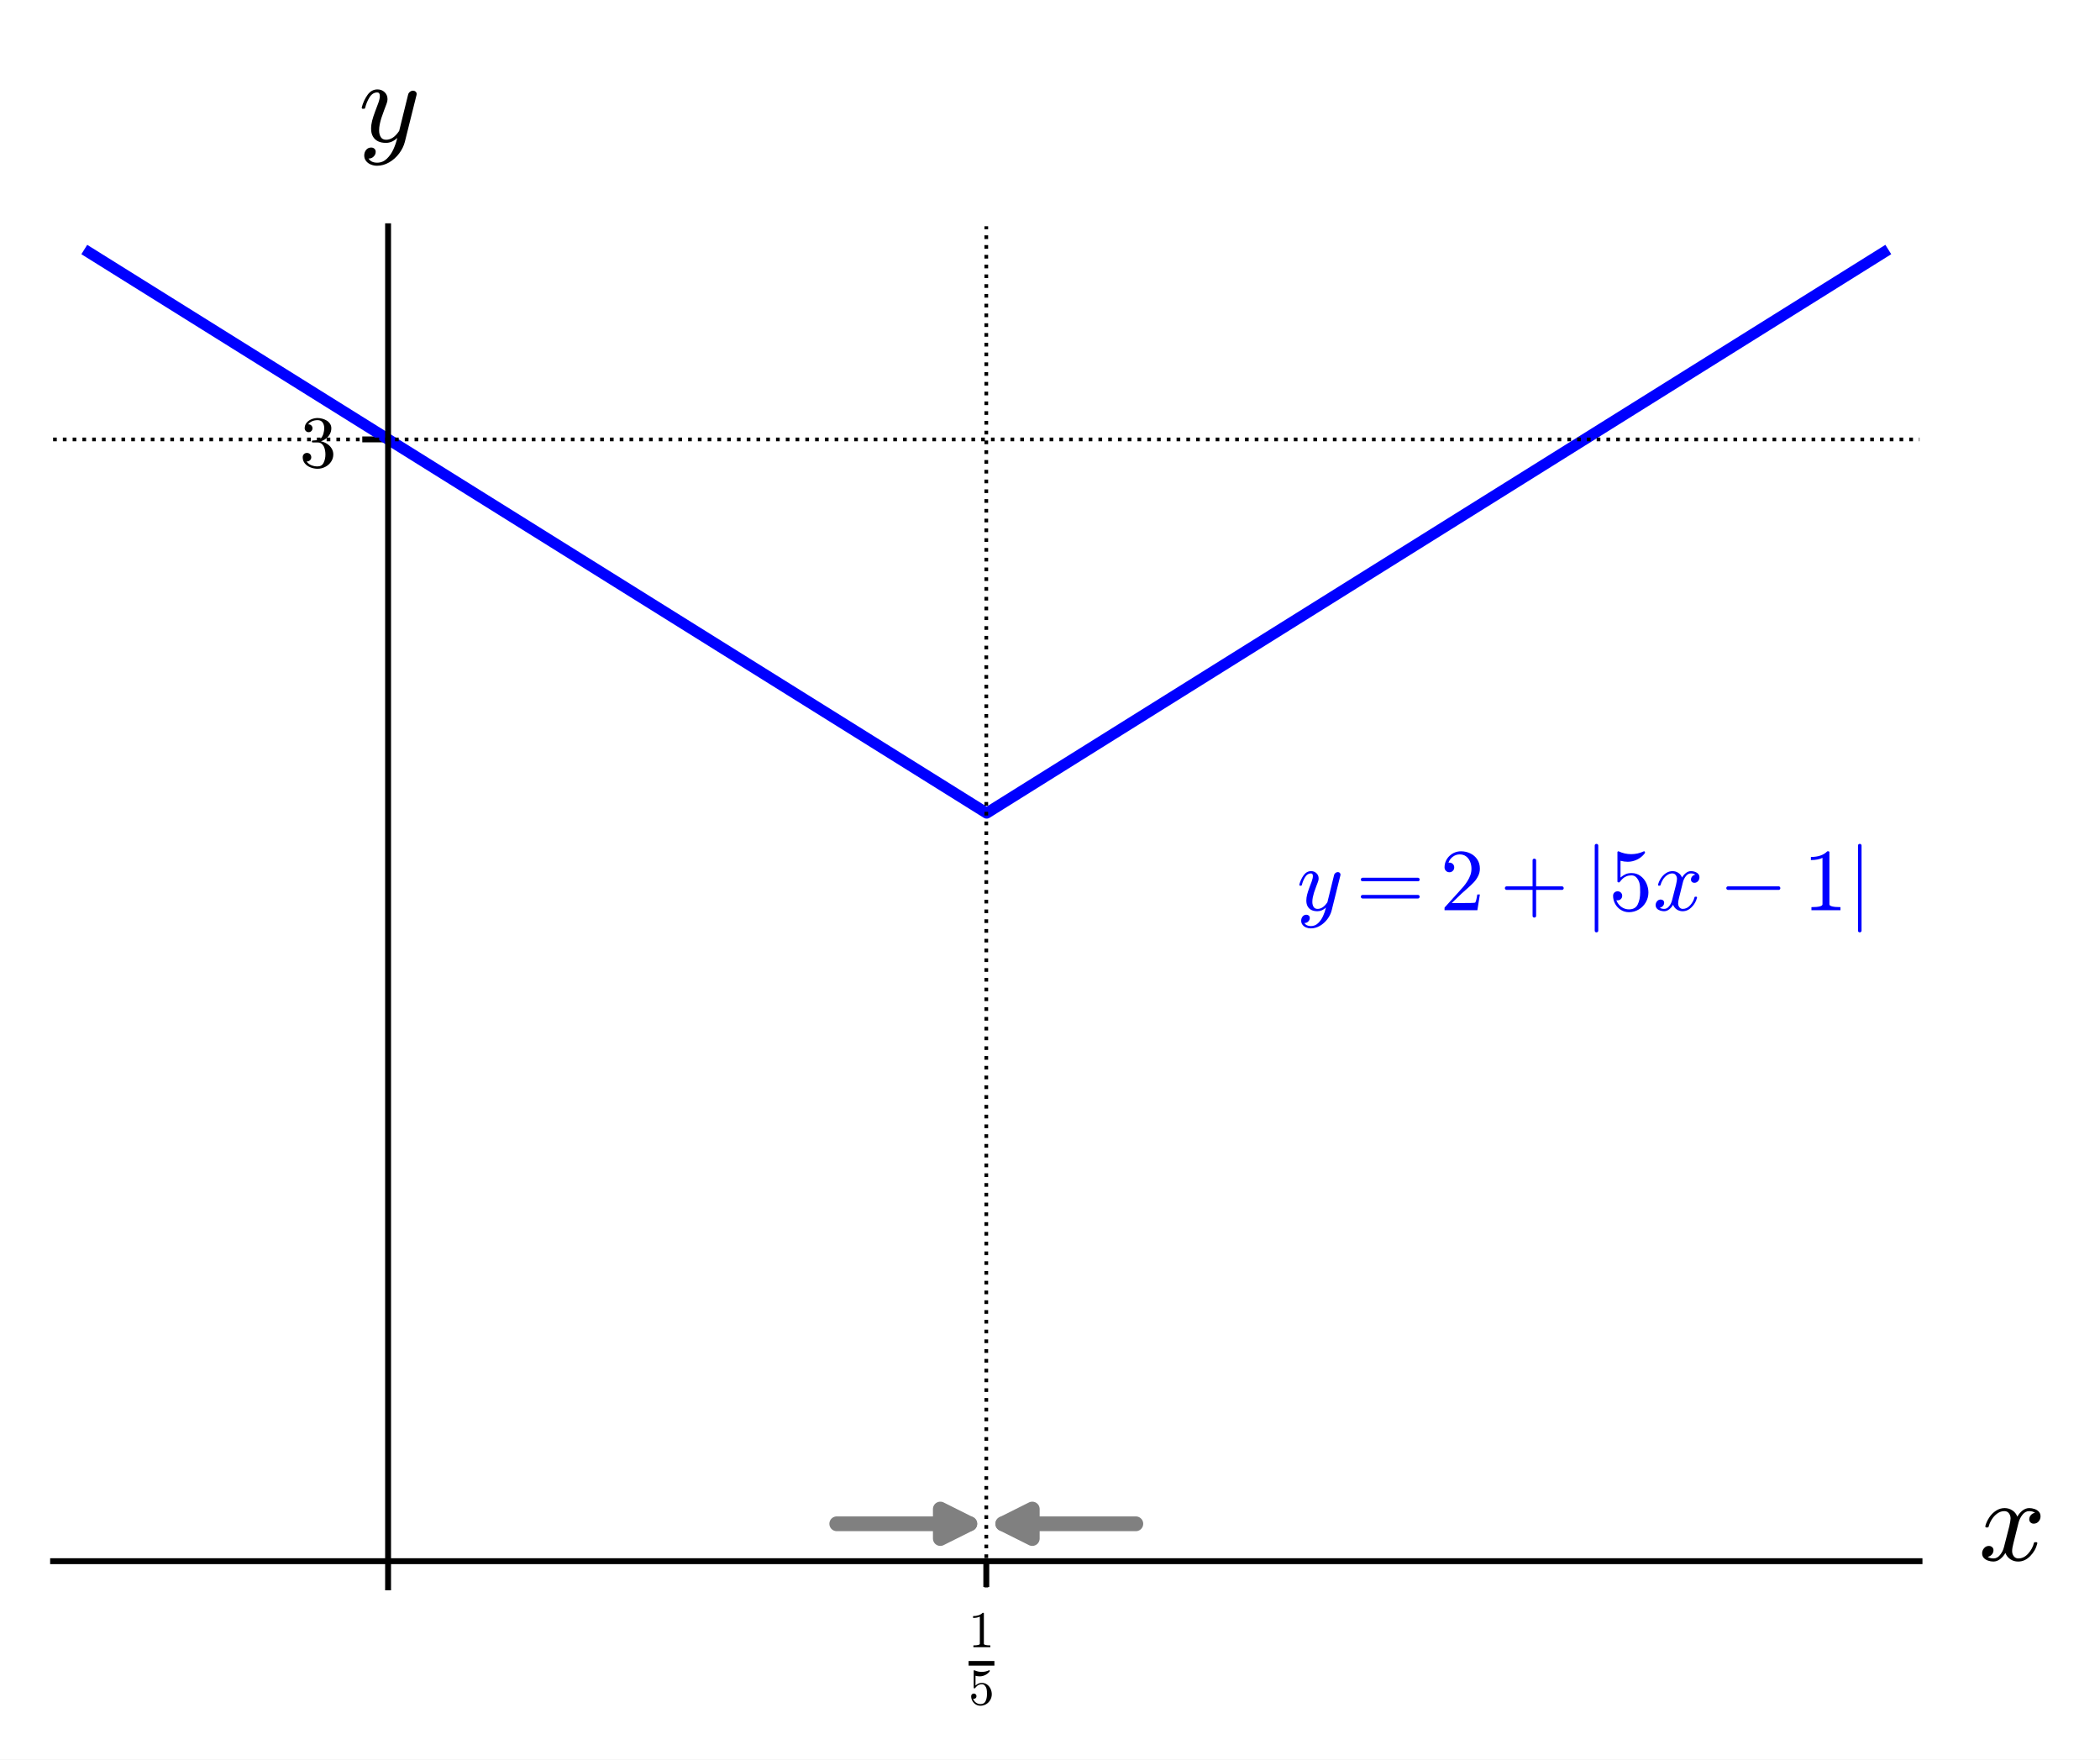
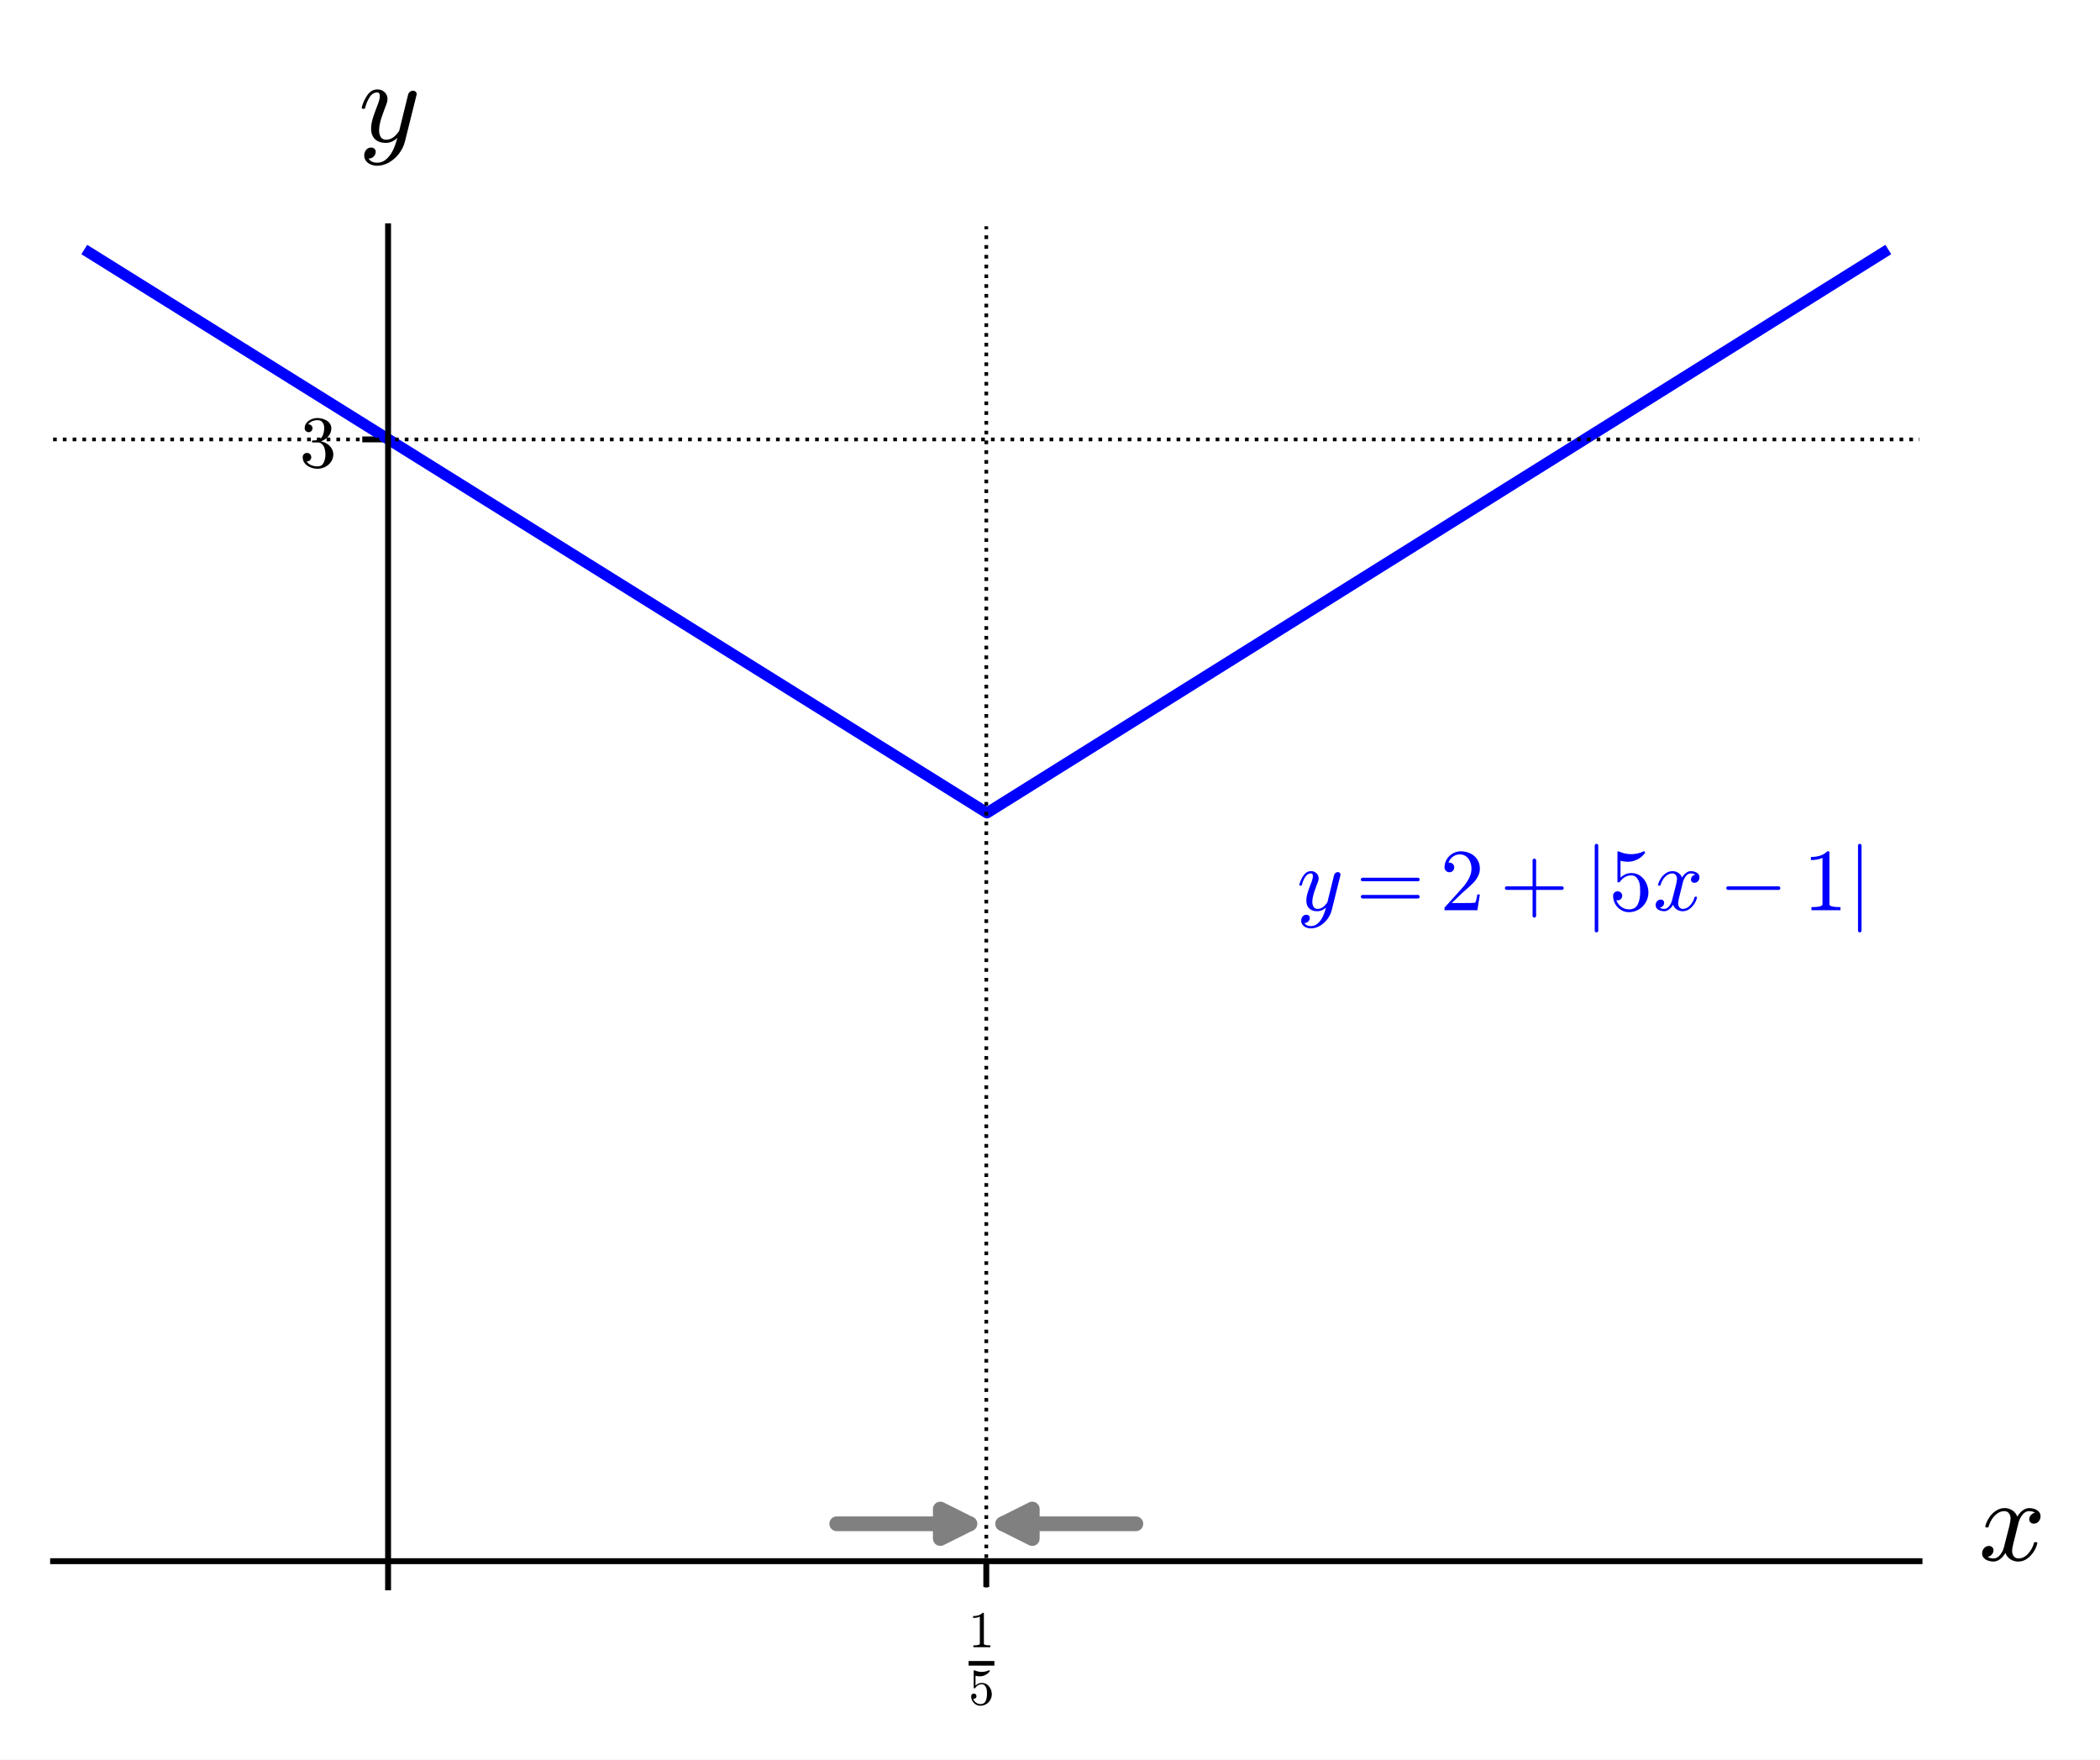
<svg xmlns="http://www.w3.org/2000/svg" xmlns:xlink="http://www.w3.org/1999/xlink" height="238.613pt" version="1.1" viewBox="0 0 284.815 238.613" width="284.815pt">
  <defs>
    <style type="text/css">*{stroke-linecap:butt;stroke-linejoin:round;}</style>
  </defs>
  <g id="figure_1">
    <g id="patch_1">
      <path d="M 0 238.613  L 284.815 238.613  L 284.815 0  L 0 0  z " style="fill:#ffffff;" />
    </g>
    <g id="axes_1">
      <g id="patch_2">
        <path d="M 7.2 215.263  L 260.335 215.263  L 260.335 30.685  L 7.2 30.685  z " style="fill:#ffffff;" />
      </g>
      <g id="matplotlib.axis_1">
        <g id="xtick_1">
          <g id="line2d_1">
            <defs>
-               <path d="M 0 0  L 0 3.5  " id="meca3b4b03f" style="stroke:#000000;stroke-width:0.8;" />
+               <path d="M 0 0  L 0 3.5  " id="m67ea853ed1" style="stroke:#000000;stroke-width:0.8;" />
            </defs>
            <g>
-               <use style="stroke:#000000;stroke-width:0.8;" x="133.768" xlink:href="#meca3b4b03f" y="211.713" />
+               <use style="stroke:#000000;stroke-width:0.8;" x="133.768" xlink:href="#m67ea853ed1" y="211.713" />
            </g>
          </g>
          <g id="text_1">
            <g transform="translate(131.3675 227.213)scale(0.1 -0.1)">
              <defs>
                <path d="M 9.281 0  L 9.281 3.516  Q 21.781 3.516 21.781 6.688  L 21.781 59.188  Q 16.609 56.688 8.688 56.688  L 8.688 60.203  Q 20.953 60.203 27.203 66.609  L 28.609 66.609  Q 28.953 66.609 29.266 66.328  Q 29.594 66.062 29.594 65.719  L 29.594 6.688  Q 29.594 3.516 42.094 3.516  L 42.094 0  z " id="Cmr10-49" />
                <path d="M 8.688 11.375  Q 9.719 8.453 11.844 6.047  Q 13.969 3.656 16.875 2.312  Q 19.781 0.984 22.906 0.984  Q 30.125 0.984 32.859 6.594  Q 35.594 12.203 35.594 20.219  Q 35.594 23.688 35.469 26.047  Q 35.359 28.422 34.812 30.609  Q 33.891 34.125 31.562 36.766  Q 29.25 39.406 25.875 39.406  Q 22.516 39.406 20.094 38.375  Q 17.672 37.359 16.156 35.984  Q 14.656 34.625 13.484 33.109  Q 12.312 31.594 12.016 31.5  L 10.891 31.5  Q 10.641 31.5 10.266 31.812  Q 9.906 32.125 9.906 32.422  L 9.906 65.828  Q 9.906 66.062 10.219 66.328  Q 10.547 66.609 10.891 66.609  L 11.188 66.609  Q 17.922 63.375 25.484 63.375  Q 32.906 63.375 39.797 66.609  L 40.094 66.609  Q 40.438 66.609 40.719 66.359  Q 41.016 66.109 41.016 65.828  L 41.016 64.891  Q 41.016 64.406 40.828 64.406  Q 37.406 59.859 32.25 57.312  Q 27.094 54.781 21.578 54.781  Q 17.578 54.781 13.375 55.906  L 13.375 37.016  Q 16.703 39.703 19.312 40.844  Q 21.922 42 25.984 42  Q 31.5 42 35.859 38.812  Q 40.234 35.641 42.578 30.531  Q 44.922 25.438 44.922 20.125  Q 44.922 14.109 41.969 8.984  Q 39.016 3.859 33.938 0.828  Q 28.859 -2.203 22.906 -2.203  Q 17.969 -2.203 13.844 0.328  Q 9.719 2.875 7.344 7.172  Q 4.984 11.469 4.984 16.312  Q 4.984 18.562 6.438 19.969  Q 7.906 21.391 10.109 21.391  Q 12.312 21.391 13.797 19.938  Q 15.281 18.5 15.281 16.312  Q 15.281 14.156 13.797 12.672  Q 12.312 11.188 10.109 11.188  Q 9.766 11.188 9.328 11.25  Q 8.891 11.328 8.688 11.375  z " id="Cmr10-53" />
              </defs>
              <use transform="translate(0 38.37344)scale(0.7)" xlink:href="#Cmr10-49" />
              <use transform="translate(0 -39.50312)scale(0.7)" xlink:href="#Cmr10-53" />
              <path d="M 0 13.373  L 0 19.623  L 35 19.623  L 35 13.373  L 0 13.373  z " />
            </g>
          </g>
        </g>
        <g id="text_2">
          <g transform="translate(268.335 211.713)scale(0.16 -0.16)">
            <defs>
              <path d="M 7.812 2.875  Q 9.578 1.516 12.797 1.516  Q 15.922 1.516 18.312 4.516  Q 20.703 7.516 21.578 11.078  L 26.125 28.812  Q 27.203 33.641 27.203 35.406  Q 27.203 37.891 25.812 39.75  Q 24.422 41.609 21.922 41.609  Q 18.75 41.609 15.969 39.625  Q 13.188 37.641 11.281 34.594  Q 9.375 31.547 8.594 28.422  Q 8.406 27.781 7.812 27.781  L 6.594 27.781  Q 5.812 27.781 5.812 28.719  L 5.812 29  Q 6.781 32.719 9.125 36.25  Q 11.469 39.797 14.859 41.984  Q 18.266 44.188 22.125 44.188  Q 25.781 44.188 28.734 42.234  Q 31.688 40.281 32.906 36.922  Q 34.625 39.984 37.281 42.078  Q 39.938 44.188 43.109 44.188  Q 45.266 44.188 47.5 43.422  Q 49.75 42.672 51.172 41.109  Q 52.594 39.547 52.594 37.203  Q 52.594 34.672 50.953 32.828  Q 49.312 31 46.781 31  Q 45.172 31 44.094 32.031  Q 43.016 33.062 43.016 34.625  Q 43.016 36.719 44.453 38.297  Q 45.906 39.891 47.906 40.188  Q 46.094 41.609 42.922 41.609  Q 39.703 41.609 37.328 38.625  Q 34.969 35.641 33.984 31.984  L 29.594 14.312  Q 28.516 10.297 28.516 7.719  Q 28.516 5.172 29.953 3.344  Q 31.391 1.516 33.797 1.516  Q 38.484 1.516 42.156 5.641  Q 45.844 9.766 47.016 14.703  Q 47.219 15.281 47.797 15.281  L 49.031 15.281  Q 49.422 15.281 49.656 15.016  Q 49.906 14.75 49.906 14.406  Q 49.906 14.312 49.812 14.109  Q 48.391 8.156 43.844 3.516  Q 39.312 -1.125 33.594 -1.125  Q 29.938 -1.125 26.984 0.844  Q 24.031 2.828 22.797 6.203  Q 21.234 3.266 18.469 1.062  Q 15.719 -1.125 12.594 -1.125  Q 10.453 -1.125 8.172 -0.359  Q 5.906 0.391 4.484 1.953  Q 3.078 3.516 3.078 5.906  Q 3.078 8.25 4.703 10.172  Q 6.344 12.109 8.797 12.109  Q 10.453 12.109 11.578 11.109  Q 12.703 10.109 12.703 8.5  Q 12.703 6.391 11.297 4.828  Q 9.906 3.266 7.812 2.875  z " id="Cmmi10-120" />
            </defs>
            <use transform="translate(0 0.8125)" xlink:href="#Cmmi10-120" />
          </g>
        </g>
      </g>
      <g id="matplotlib.axis_2">
        <g id="ytick_1">
          <g id="line2d_2">
            <defs>
-               <path d="M 0 0  L -3.5 0  " id="m64f6ea2f24" style="stroke:#000000;stroke-width:0.8;" />
+               <path d="M 0 0  L -3.5 0  " id="m4045b47a96" style="stroke:#000000;stroke-width:0.8;" />
            </defs>
            <g>
-               <use style="stroke:#000000;stroke-width:0.8;" x="52.634" xlink:href="#m64f6ea2f24" y="59.589" />
+               <use style="stroke:#000000;stroke-width:0.8;" x="52.634" xlink:href="#m4045b47a96" y="59.589" />
            </g>
          </g>
          <g id="text_3">
            <g transform="translate(40.63449 63.38786)scale(0.1 -0.1)">
              <defs>
                <path d="M 9.516 7.719  Q 11.859 4.297 15.812 2.641  Q 19.781 0.984 24.312 0.984  Q 30.125 0.984 32.562 5.938  Q 35.016 10.891 35.016 17.188  Q 35.016 20.016 34.5 22.844  Q 33.984 25.688 32.766 28.125  Q 31.547 30.562 29.422 32.031  Q 27.297 33.5 24.219 33.5  L 17.578 33.5  Q 16.703 33.5 16.703 34.422  L 16.703 35.297  Q 16.703 36.078 17.578 36.078  L 23.094 36.531  Q 26.609 36.531 28.922 39.156  Q 31.25 41.797 32.328 45.578  Q 33.406 49.359 33.406 52.781  Q 33.406 57.562 31.156 60.641  Q 28.906 63.719 24.312 63.719  Q 20.516 63.719 17.047 62.281  Q 13.578 60.844 11.531 57.906  Q 11.719 57.953 11.859 57.984  Q 12.016 58.016 12.203 58.016  Q 14.453 58.016 15.969 56.453  Q 17.484 54.891 17.484 52.688  Q 17.484 50.531 15.969 48.969  Q 14.453 47.406 12.203 47.406  Q 10.016 47.406 8.453 48.969  Q 6.891 50.531 6.891 52.688  Q 6.891 56.984 9.469 60.156  Q 12.062 63.328 16.141 64.969  Q 20.219 66.609 24.312 66.609  Q 27.344 66.609 30.703 65.703  Q 34.078 64.797 36.812 63.109  Q 39.547 61.422 41.281 58.781  Q 43.016 56.156 43.016 52.781  Q 43.016 48.578 41.141 45.016  Q 39.266 41.453 35.984 38.859  Q 32.719 36.281 28.812 35.016  Q 33.156 34.188 37.062 31.734  Q 40.969 29.297 43.328 25.484  Q 45.703 21.688 45.703 17.281  Q 45.703 11.766 42.672 7.297  Q 39.656 2.828 34.719 0.312  Q 29.781 -2.203 24.312 -2.203  Q 19.625 -2.203 14.906 -0.406  Q 10.203 1.375 7.203 4.938  Q 4.203 8.5 4.203 13.484  Q 4.203 15.969 5.859 17.625  Q 7.516 19.281 10.016 19.281  Q 11.625 19.281 12.969 18.531  Q 14.312 17.781 15.062 16.406  Q 15.828 15.047 15.828 13.484  Q 15.828 11.031 14.109 9.375  Q 12.406 7.719 10.016 7.719  z " id="Cmr10-51" />
              </defs>
              <use transform="translate(0 0.390625)" xlink:href="#Cmr10-51" />
            </g>
          </g>
        </g>
        <g id="text_4">
          <g transform="translate(48.63449 19.325)scale(0.16 -0.16)">
            <defs>
              <path d="M 8.406 -14.312  Q 10.5 -17.922 15.719 -17.922  Q 20.453 -17.922 23.922 -14.594  Q 27.391 -11.281 29.516 -6.562  Q 31.641 -1.859 32.812 3.078  Q 28.375 -1.125 23.188 -1.125  Q 19.234 -1.125 16.453 0.234  Q 13.672 1.609 12.125 4.312  Q 10.594 7.031 10.594 10.891  Q 10.594 14.156 11.469 17.594  Q 12.359 21.047 13.938 25.266  Q 15.531 29.5 16.703 32.625  Q 18.016 36.281 18.016 38.625  Q 18.016 41.609 15.828 41.609  Q 11.859 41.609 9.297 37.531  Q 6.734 33.453 5.516 28.422  Q 5.328 27.781 4.688 27.781  L 3.516 27.781  Q 2.688 27.781 2.688 28.719  L 2.688 29  Q 4.297 34.969 7.609 39.578  Q 10.938 44.188 16.016 44.188  Q 19.578 44.188 22.047 41.844  Q 24.516 39.5 24.516 35.891  Q 24.516 34.031 23.688 31.984  Q 23.25 30.766 21.688 26.656  Q 20.125 22.562 19.281 19.875  Q 18.453 17.188 17.922 14.594  Q 17.391 12.016 17.391 9.422  Q 17.391 6.109 18.797 3.812  Q 20.219 1.516 23.297 1.516  Q 29.5 1.516 34.422 9.078  L 42 39.891  Q 42.328 41.219 43.547 42.156  Q 44.781 43.109 46.188 43.109  Q 47.406 43.109 48.312 42.328  Q 49.219 41.547 49.219 40.281  Q 49.219 39.703 49.125 39.5  L 39.203 -0.297  Q 37.891 -5.422 34.375 -10.109  Q 30.859 -14.797 25.906 -17.656  Q 20.953 -20.516 15.578 -20.516  Q 12.984 -20.516 10.438 -19.5  Q 7.906 -18.5 6.344 -16.5  Q 4.781 -14.5 4.781 -11.812  Q 4.781 -9.078 6.391 -7.078  Q 8.016 -5.078 10.688 -5.078  Q 12.312 -5.078 13.406 -6.078  Q 14.5 -7.078 14.5 -8.688  Q 14.5 -10.984 12.781 -12.688  Q 11.078 -14.406 8.797 -14.406  Q 8.688 -14.359 8.594 -14.328  Q 8.5 -14.312 8.406 -14.312  z " id="Cmmi10-121" />
            </defs>
            <use transform="translate(0 0.8125)" xlink:href="#Cmmi10-121" />
          </g>
        </g>
      </g>
      <g id="patch_3">
-         <path clip-path="url(#p88fbe1c1c2)" d="M 154.051 206.642  Q 143.909 206.642 136.004 206.642  " style="fill:none;stroke:#808080;stroke-linecap:round;stroke-width:2;" />
-         <path clip-path="url(#p88fbe1c1c2)" d="M 140.004 208.642  L 136.004 206.642  L 140.004 204.642  L 140.004 208.642  z " style="fill:#808080;stroke:#808080;stroke-linecap:round;stroke-width:2;" />
+         <path clip-path="url(#pf2640439bb)" d="M 154.051 206.642  Q 143.909 206.642 136.004 206.642  " style="fill:none;stroke:#808080;stroke-linecap:round;stroke-width:2;" />
+         <path clip-path="url(#pf2640439bb)" d="M 140.004 208.642  L 136.004 206.642  L 140.004 204.642  L 140.004 208.642  z " style="fill:#808080;stroke:#808080;stroke-linecap:round;stroke-width:2;" />
      </g>
      <g id="patch_4">
-         <path clip-path="url(#p88fbe1c1c2)" d="M 113.484 206.642  Q 123.626 206.642 131.531 206.642  " style="fill:none;stroke:#808080;stroke-linecap:round;stroke-width:2;" />
-         <path clip-path="url(#p88fbe1c1c2)" d="M 127.531 204.642  L 131.531 206.642  L 127.531 208.642  L 127.531 204.642  z " style="fill:#808080;stroke:#808080;stroke-linecap:round;stroke-width:2;" />
+         <path clip-path="url(#pf2640439bb)" d="M 113.484 206.642  Q 123.626 206.642 131.531 206.642  " style="fill:none;stroke:#808080;stroke-linecap:round;stroke-width:2;" />
+         <path clip-path="url(#pf2640439bb)" d="M 127.531 204.642  L 131.531 206.642  L 127.531 208.642  L 127.531 204.642  z " style="fill:#808080;stroke:#808080;stroke-linecap:round;stroke-width:2;" />
      </g>
      <g id="line2d_3">
-         <path clip-path="url(#p88fbe1c1c2)" d="M 12.068 34.235  L 133.818 110.265  L 255.467 34.235  L 255.467 34.235  " style="fill:none;stroke:#0000ff;stroke-linecap:square;stroke-width:1.5;" />
+         <path clip-path="url(#pf2640439bb)" d="M 12.068 34.235  L 133.864 110.236  L 255.467 34.235  L 255.467 34.235  " style="fill:none;stroke:#0000ff;stroke-linecap:square;stroke-width:1.5;" />
      </g>
      <g id="line2d_4" />
      <g id="line2d_5">
-         <path clip-path="url(#p88fbe1c1c2)" d="M 7.2 59.589  L 260.335 59.589  " style="fill:none;stroke:#000000;stroke-dasharray:0.5,0.825;stroke-dashoffset:0;stroke-width:0.5;" />
+         <path clip-path="url(#pf2640439bb)" d="M 7.2 59.589  L 260.335 59.589  " style="fill:none;stroke:#000000;stroke-dasharray:0.5,0.825;stroke-dashoffset:0;stroke-width:0.5;" />
      </g>
      <g id="line2d_6">
-         <path clip-path="url(#p88fbe1c1c2)" d="M 133.768 215.263  L 133.768 30.685  " style="fill:none;stroke:#000000;stroke-dasharray:0.5,0.825;stroke-dashoffset:0;stroke-width:0.5;" />
+         <path clip-path="url(#pf2640439bb)" d="M 133.768 215.263  L 133.768 30.685  " style="fill:none;stroke:#000000;stroke-dasharray:0.5,0.825;stroke-dashoffset:0;stroke-width:0.5;" />
      </g>
      <g id="patch_5">
        <path d="M 52.634 215.263  L 52.634 30.685  " style="fill:none;stroke:#000000;stroke-linecap:square;stroke-linejoin:miter;stroke-width:0.8;" />
      </g>
      <g id="patch_6">
        <path d="M 7.2 211.713  L 260.335 211.713  " style="fill:none;stroke:#000000;stroke-linecap:square;stroke-linejoin:miter;stroke-width:0.8;" />
      </g>
      <g id="text_5">
        <g style="fill:#0000ff;" transform="translate(175.9005 123.4384)scale(0.12 -0.12)">
          <defs>
            <path d="M 7.516 13.281  Q 6.688 13.281 6.141 13.906  Q 5.609 14.547 5.609 15.281  Q 5.609 16.109 6.141 16.688  Q 6.688 17.281 7.516 17.281  L 70.312 17.281  Q 71.047 17.281 71.578 16.688  Q 72.125 16.109 72.125 15.281  Q 72.125 14.547 71.578 13.906  Q 71.047 13.281 70.312 13.281  z M 7.516 32.719  Q 6.688 32.719 6.141 33.297  Q 5.609 33.891 5.609 34.719  Q 5.609 35.453 6.141 36.078  Q 6.688 36.719 7.516 36.719  L 70.312 36.719  Q 71.047 36.719 71.578 36.078  Q 72.125 35.453 72.125 34.719  Q 72.125 33.891 71.578 33.297  Q 71.047 32.719 70.312 32.719  z " id="Cmr10-61" />
            <path d="M 4.984 0  L 4.984 2.688  Q 4.984 2.938 5.172 3.219  L 20.703 20.406  Q 24.219 24.219 26.406 26.797  Q 28.609 29.391 30.75 32.766  Q 32.906 36.141 34.156 39.625  Q 35.406 43.109 35.406 47.016  Q 35.406 51.125 33.891 54.859  Q 32.375 58.594 29.375 60.844  Q 26.375 63.094 22.125 63.094  Q 17.781 63.094 14.312 60.469  Q 10.844 57.859 9.422 53.719  Q 9.812 53.812 10.5 53.812  Q 12.75 53.812 14.328 52.297  Q 15.922 50.781 15.922 48.391  Q 15.922 46.094 14.328 44.5  Q 12.75 42.922 10.5 42.922  Q 8.156 42.922 6.562 44.547  Q 4.984 46.188 4.984 48.391  Q 4.984 52.156 6.391 55.438  Q 7.812 58.734 10.469 61.297  Q 13.141 63.875 16.484 65.234  Q 19.828 66.609 23.578 66.609  Q 29.297 66.609 34.219 64.188  Q 39.156 61.766 42.031 57.344  Q 44.922 52.938 44.922 47.016  Q 44.922 42.672 43.016 38.766  Q 41.109 34.859 38.125 31.656  Q 35.156 28.469 30.516 24.406  Q 25.875 20.359 24.422 19  L 13.094 8.109  L 22.703 8.109  Q 29.781 8.109 34.547 8.219  Q 39.312 8.344 39.594 8.594  Q 40.766 9.859 42 17.828  L 44.922 17.828  L 42.094 0  z " id="Cmr10-50" />
            <path d="M 7.516 23  Q 6.688 23 6.141 23.625  Q 5.609 24.266 5.609 25  Q 5.609 25.734 6.141 26.359  Q 6.688 27 7.516 27  L 36.922 27  L 36.922 56.5  Q 36.922 57.281 37.5 57.781  Q 38.094 58.297 38.922 58.297  Q 39.656 58.297 40.281 57.781  Q 40.922 57.281 40.922 56.5  L 40.922 27  L 70.312 27  Q 71.047 27 71.578 26.359  Q 72.125 25.734 72.125 25  Q 72.125 24.266 71.578 23.625  Q 71.047 23 70.312 23  L 40.922 23  L 40.922 -6.5  Q 40.922 -7.281 40.281 -7.781  Q 39.656 -8.297 38.922 -8.297  Q 38.094 -8.297 37.5 -7.781  Q 36.922 -7.281 36.922 -6.5  L 36.922 23  z " id="Cmr10-43" />
            <path d="M 11.922 -23.188  L 11.922 73.188  Q 11.922 73.969 12.5 74.484  Q 13.094 75 13.922 75  Q 14.656 75 15.281 74.484  Q 15.922 73.969 15.922 73.188  L 15.922 -23.188  Q 15.922 -23.969 15.281 -24.484  Q 14.656 -25 13.922 -25  Q 13.094 -25 12.5 -24.484  Q 11.922 -23.969 11.922 -23.188  z " id="Cmsy10-106" />
            <path d="M 10.203 23  Q 9.375 23 8.828 23.625  Q 8.297 24.266 8.297 25  Q 8.297 25.734 8.828 26.359  Q 9.375 27 10.203 27  L 67.578 27  Q 68.359 27 68.875 26.359  Q 69.391 25.734 69.391 25  Q 69.391 24.266 68.875 23.625  Q 68.359 23 67.578 23  z " id="Cmsy10-161" />
          </defs>
          <use xlink:href="#Cmmi10-121" />
          <use transform="translate(66.58203 0)" xlink:href="#Cmr10-61" />
          <use transform="translate(161.8262 0)" xlink:href="#Cmr10-50" />
          <use transform="translate(229.3848 0)" xlink:href="#Cmr10-43" />
          <use transform="translate(324.6289 0)" xlink:href="#Cmsy10-106" />
          <use transform="translate(352.3145 0)" xlink:href="#Cmr10-53" />
          <use transform="translate(402.3145 0)" xlink:href="#Cmmi10-120" />
          <use transform="translate(476.9531 0)" xlink:href="#Cmsy10-161" />
          <use transform="translate(572.1973 0)" xlink:href="#Cmr10-49" />
          <use transform="translate(622.1973 0)" xlink:href="#Cmsy10-106" />
        </g>
      </g>
    </g>
  </g>
  <defs>
-     <clipPath id="p88fbe1c1c2">
+     <clipPath id="pf2640439bb">
      <rect height="184.578" width="253.135" x="7.2" y="30.685" />
    </clipPath>
  </defs>
</svg>
